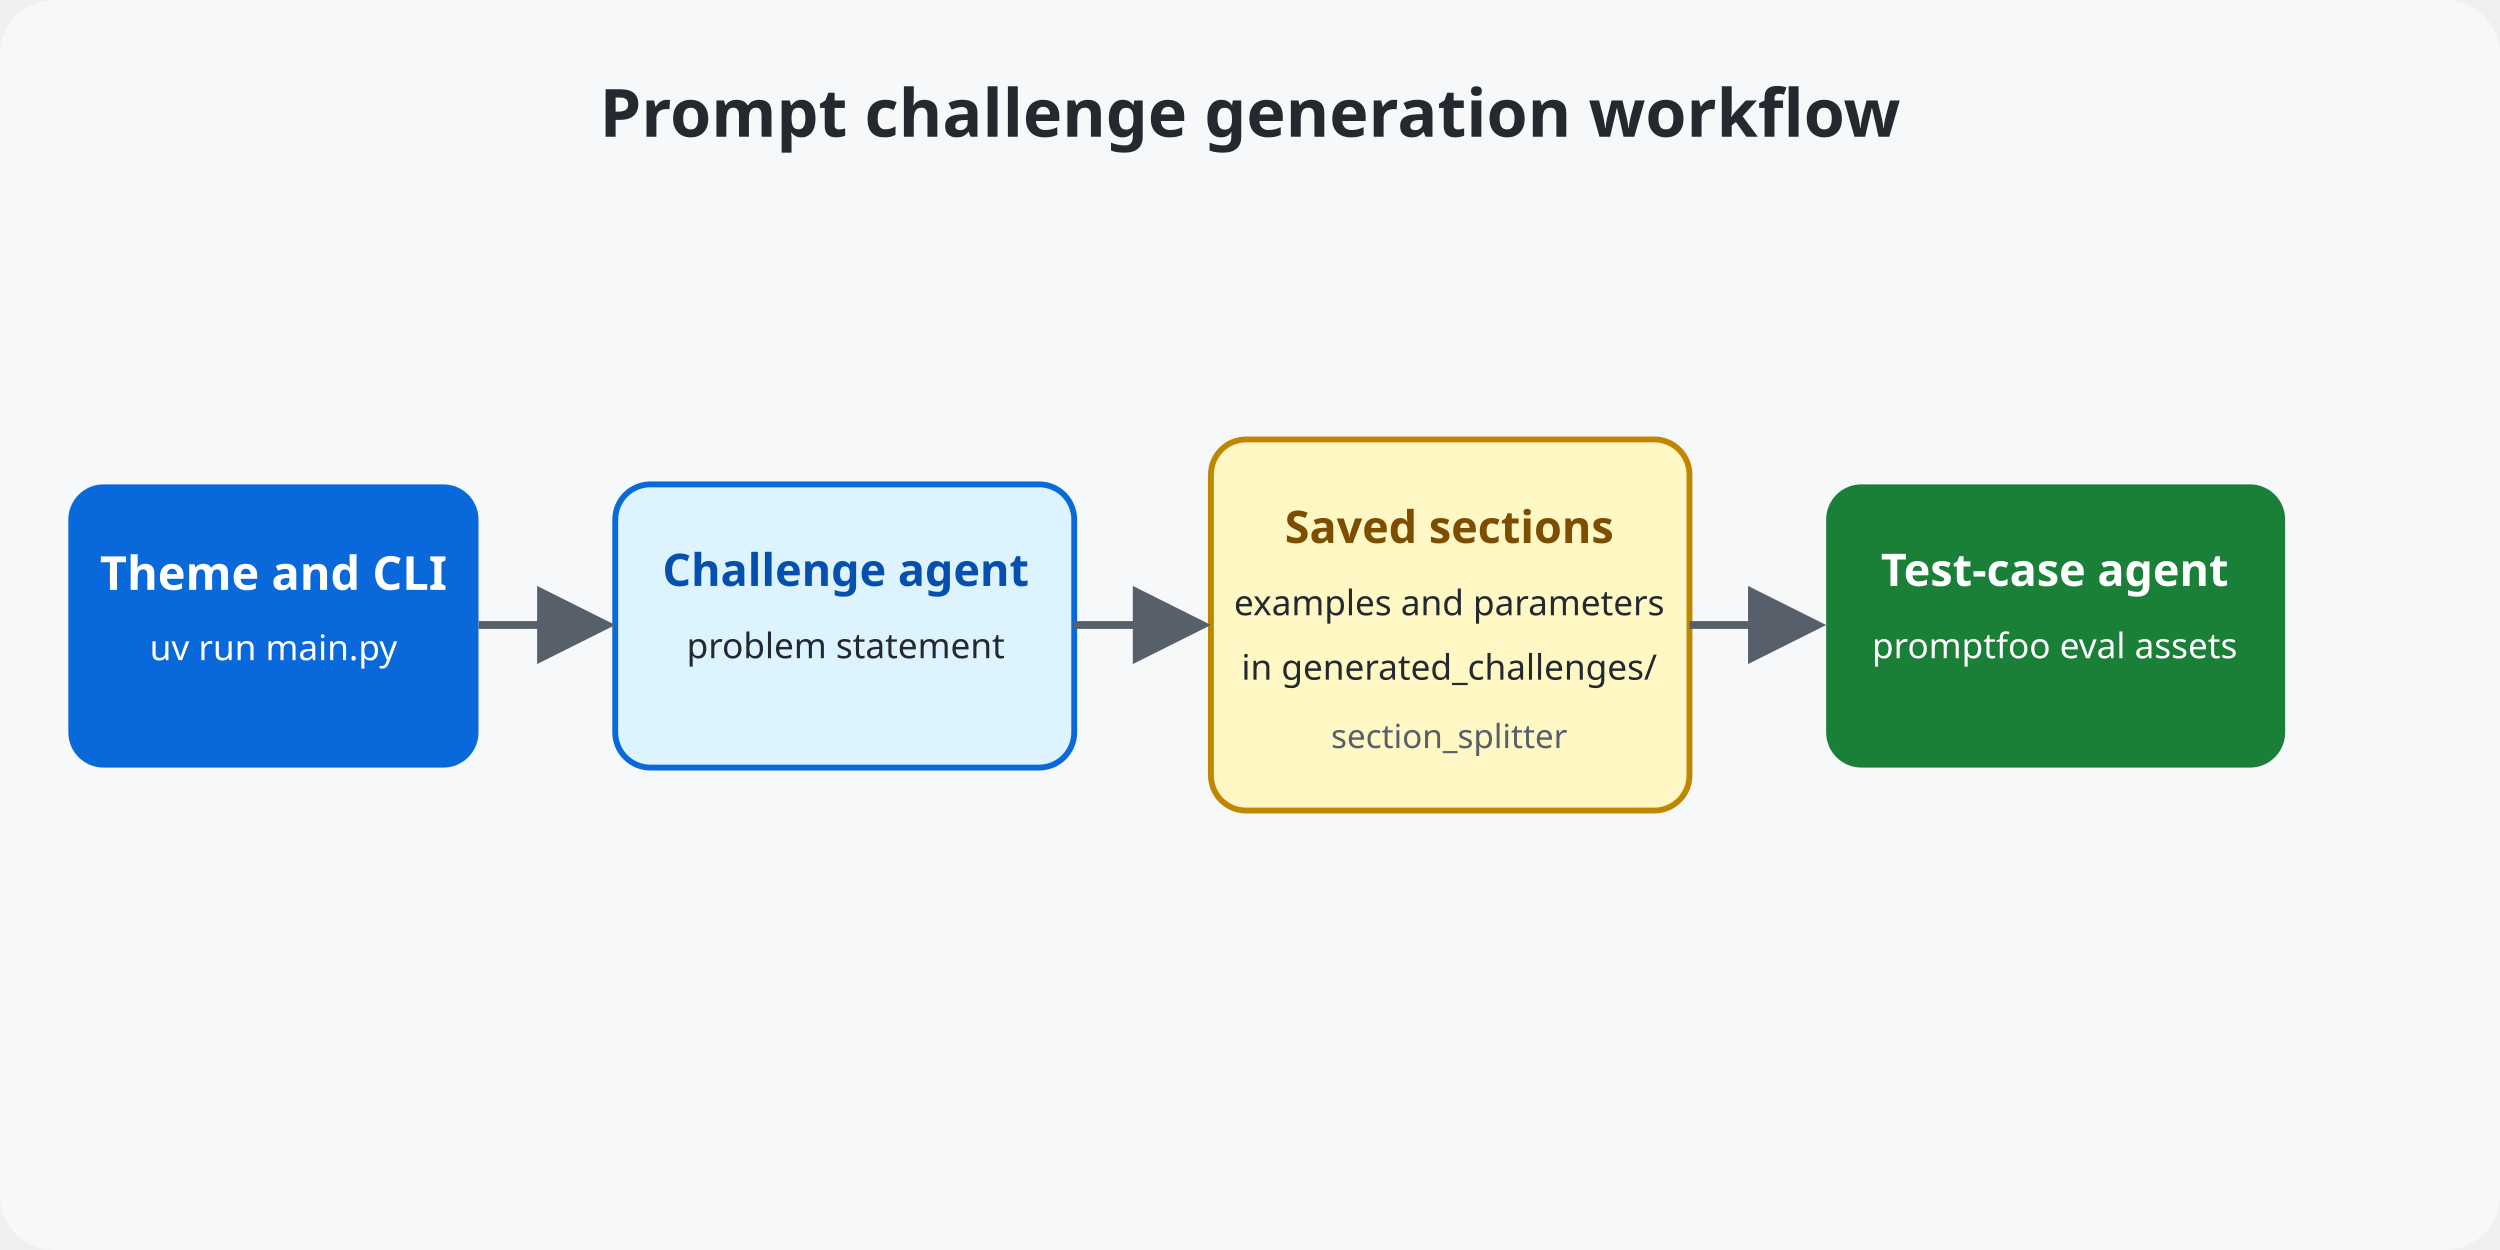
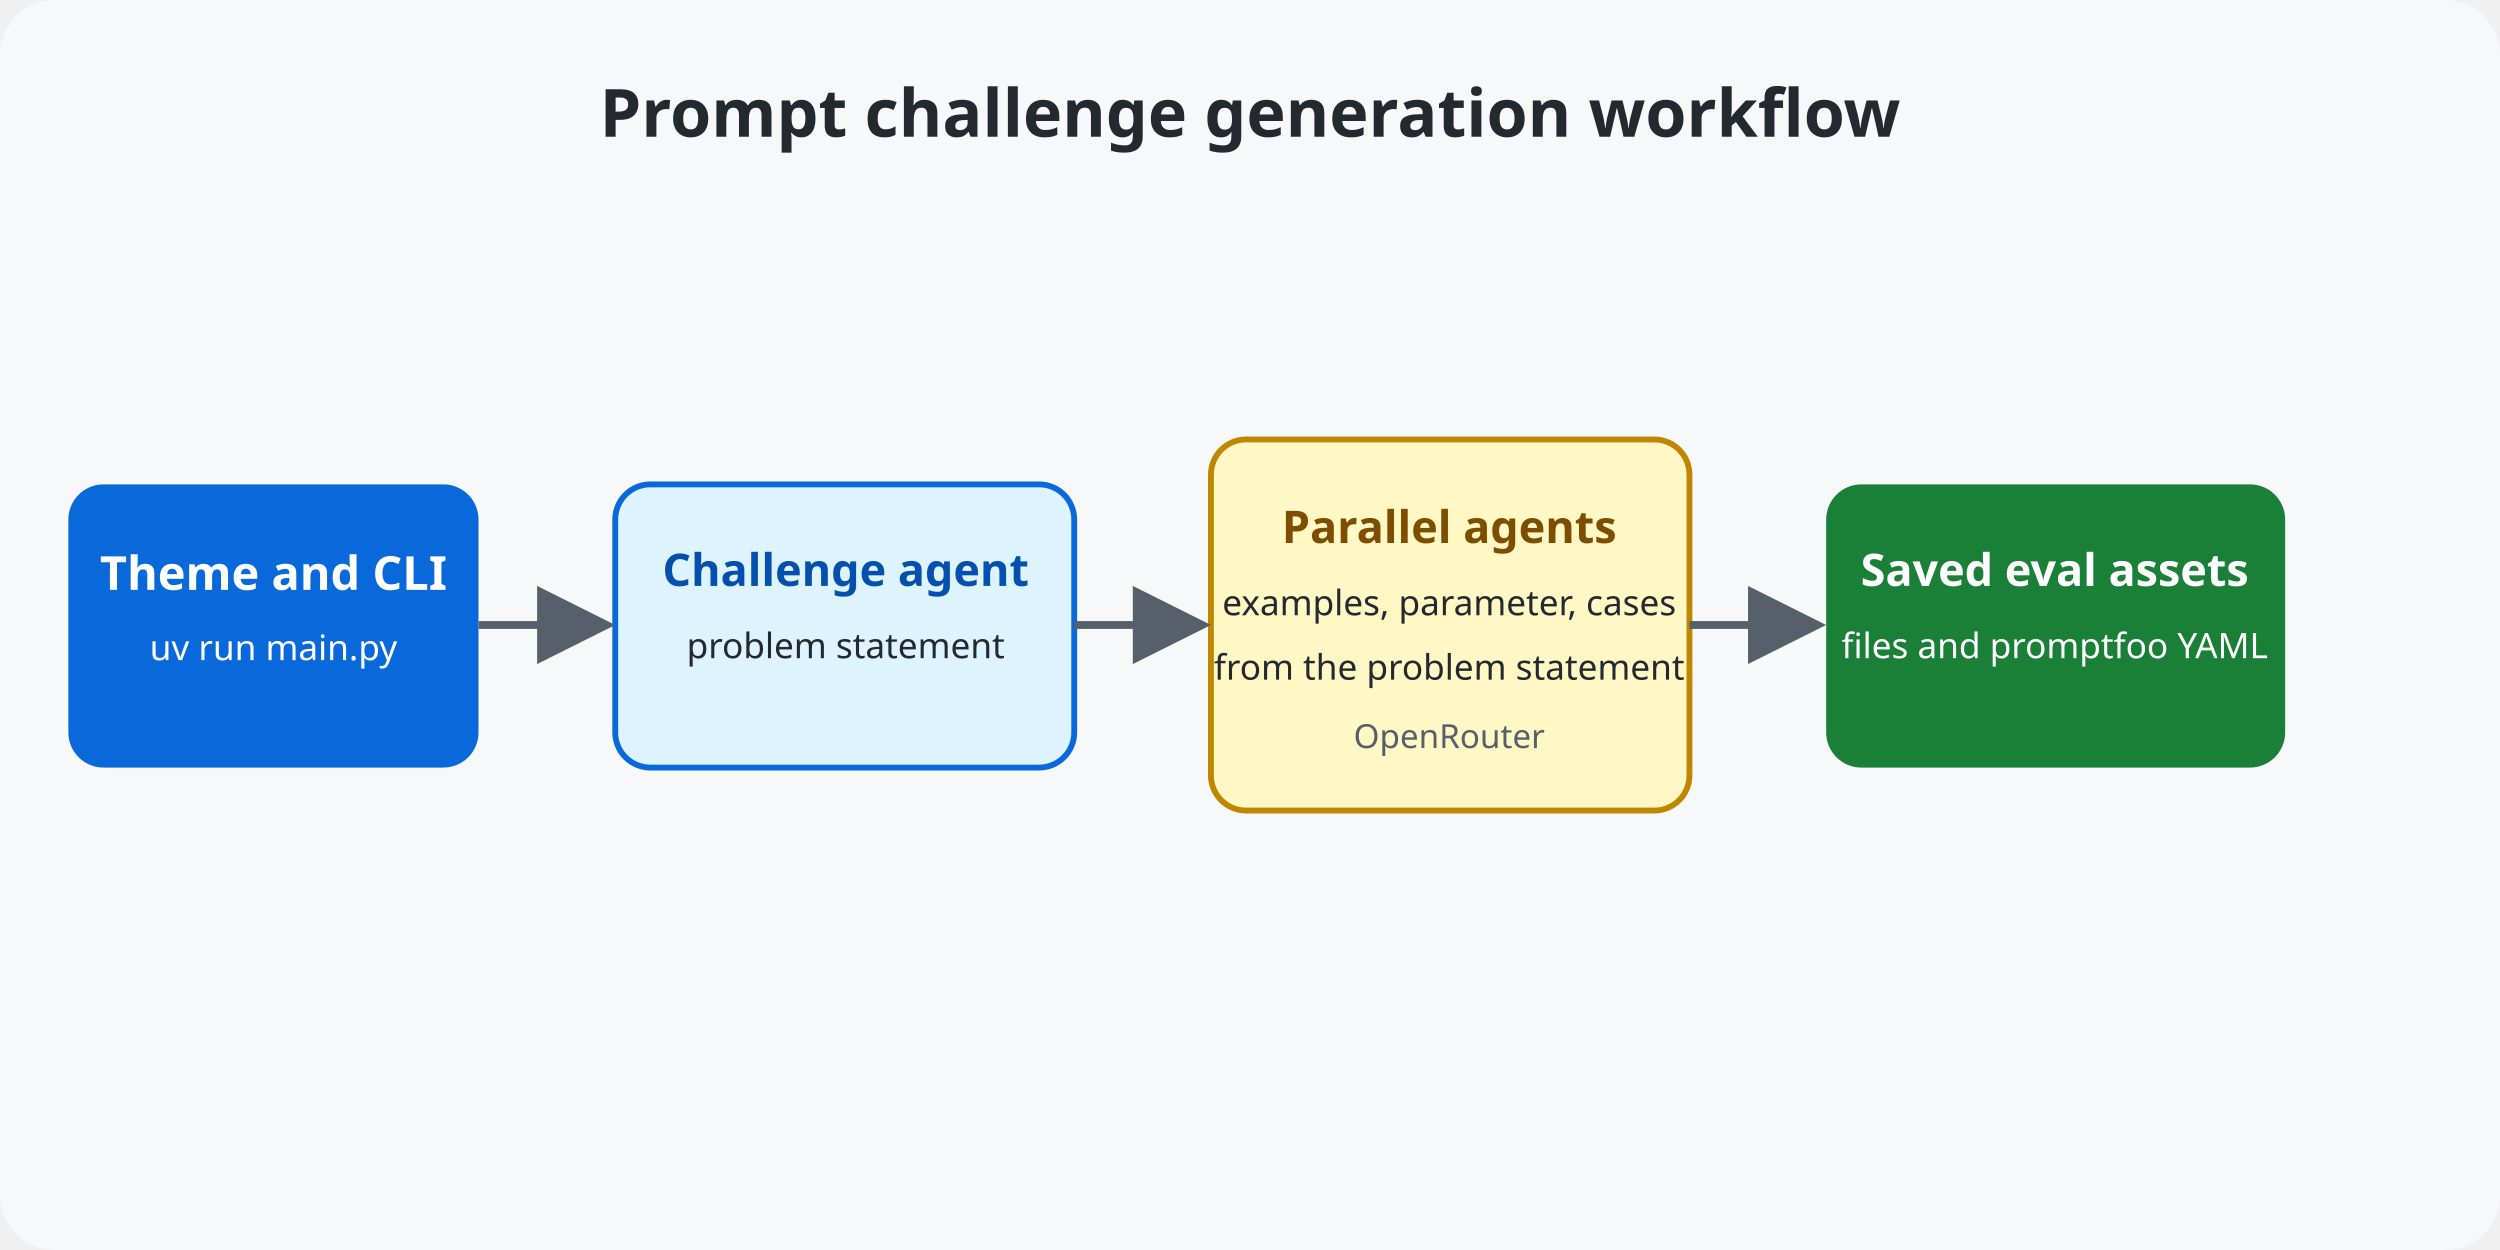
<svg xmlns="http://www.w3.org/2000/svg" width="1280" height="640" viewBox="0 0 1280 640" role="img" aria-labelledby="title desc">
  <defs>
    <marker id="arrow" markerWidth="10" markerHeight="10" refX="8" refY="5" orient="auto">
      <path d="M0,0 L10,5 L0,10 z" fill="#57606a" />
    </marker>
  </defs>
  <rect width="1280" height="640" rx="28" fill="#f6f8fa" />
  <text x="640" y="70" text-anchor="middle" font-family="sans-serif" font-size="34" font-weight="700" fill="#24292f">Prompt challenge generation workflow</text>
  <rect x="35" y="248" width="210" height="145" rx="18" fill="#0969da" />
  <text x="140" y="302" text-anchor="middle" font-family="sans-serif" font-size="24" font-weight="700" fill="white">Theme and CLI</text>
  <text x="140" y="338" text-anchor="middle" font-family="sans-serif" font-size="18" fill="white">uv run main.py</text>
  <rect x="315" y="248" width="235" height="145" rx="18" fill="#ddf4ff" stroke="#0969da" stroke-width="3" />
  <text x="433" y="300" text-anchor="middle" font-family="sans-serif" font-size="23" font-weight="700" fill="#0550ae">Challenge agent</text>
  <text x="433" y="337" text-anchor="middle" font-family="sans-serif" font-size="18" fill="#24292f">problem statement</text>
  <rect x="620" y="225" width="245" height="190" rx="18" fill="#fff8c5" stroke="#bf8700" stroke-width="3" />
-   <text x="742" y="278" text-anchor="middle" font-family="sans-serif" font-size="23" font-weight="700" fill="#7d4e00">Saved sections</text>
-   <text x="742" y="315" text-anchor="middle" font-family="sans-serif" font-size="18" fill="#24292f">examples and parameters</text>
-   <text x="742" y="348" text-anchor="middle" font-family="sans-serif" font-size="18" fill="#24292f">in generated_challenges/</text>
-   <text x="742" y="383" text-anchor="middle" font-family="sans-serif" font-size="17" fill="#57606a">section_splitter</text>
+   <text x="742" y="278" text-anchor="middle" font-family="sans-serif" font-size="23" font-weight="700" fill="#7d4e00">Parallel agents</text>
+   <text x="742" y="315" text-anchor="middle" font-family="sans-serif" font-size="18" fill="#24292f">examples, parameter, cases</text>
+   <text x="742" y="348" text-anchor="middle" font-family="sans-serif" font-size="18" fill="#24292f">from the problem statement</text>
+   <text x="742" y="383" text-anchor="middle" font-family="sans-serif" font-size="17" fill="#57606a">OpenRouter</text>
  <rect x="935" y="248" width="235" height="145" rx="18" fill="#1a7f37" />
-   <text x="1052" y="300" text-anchor="middle" font-family="sans-serif" font-size="23" font-weight="700" fill="white">Test-case agent</text>
-   <text x="1052" y="337" text-anchor="middle" font-family="sans-serif" font-size="18" fill="white">promptfoo eval assets</text>
+   <text x="1052" y="300" text-anchor="middle" font-family="sans-serif" font-size="23" font-weight="700" fill="white">Saved eval assets</text>
+   <text x="1052" y="337" text-anchor="middle" font-family="sans-serif" font-size="18" fill="white">files and promptfoo YAML</text>
  <line x1="245" y1="320" x2="307" y2="320" stroke="#57606a" stroke-width="4" marker-end="url(#arrow)" />
  <line x1="550" y1="320" x2="612" y2="320" stroke="#57606a" stroke-width="4" marker-end="url(#arrow)" />
  <line x1="865" y1="320" x2="927" y2="320" stroke="#57606a" stroke-width="4" marker-end="url(#arrow)" />
</svg>
